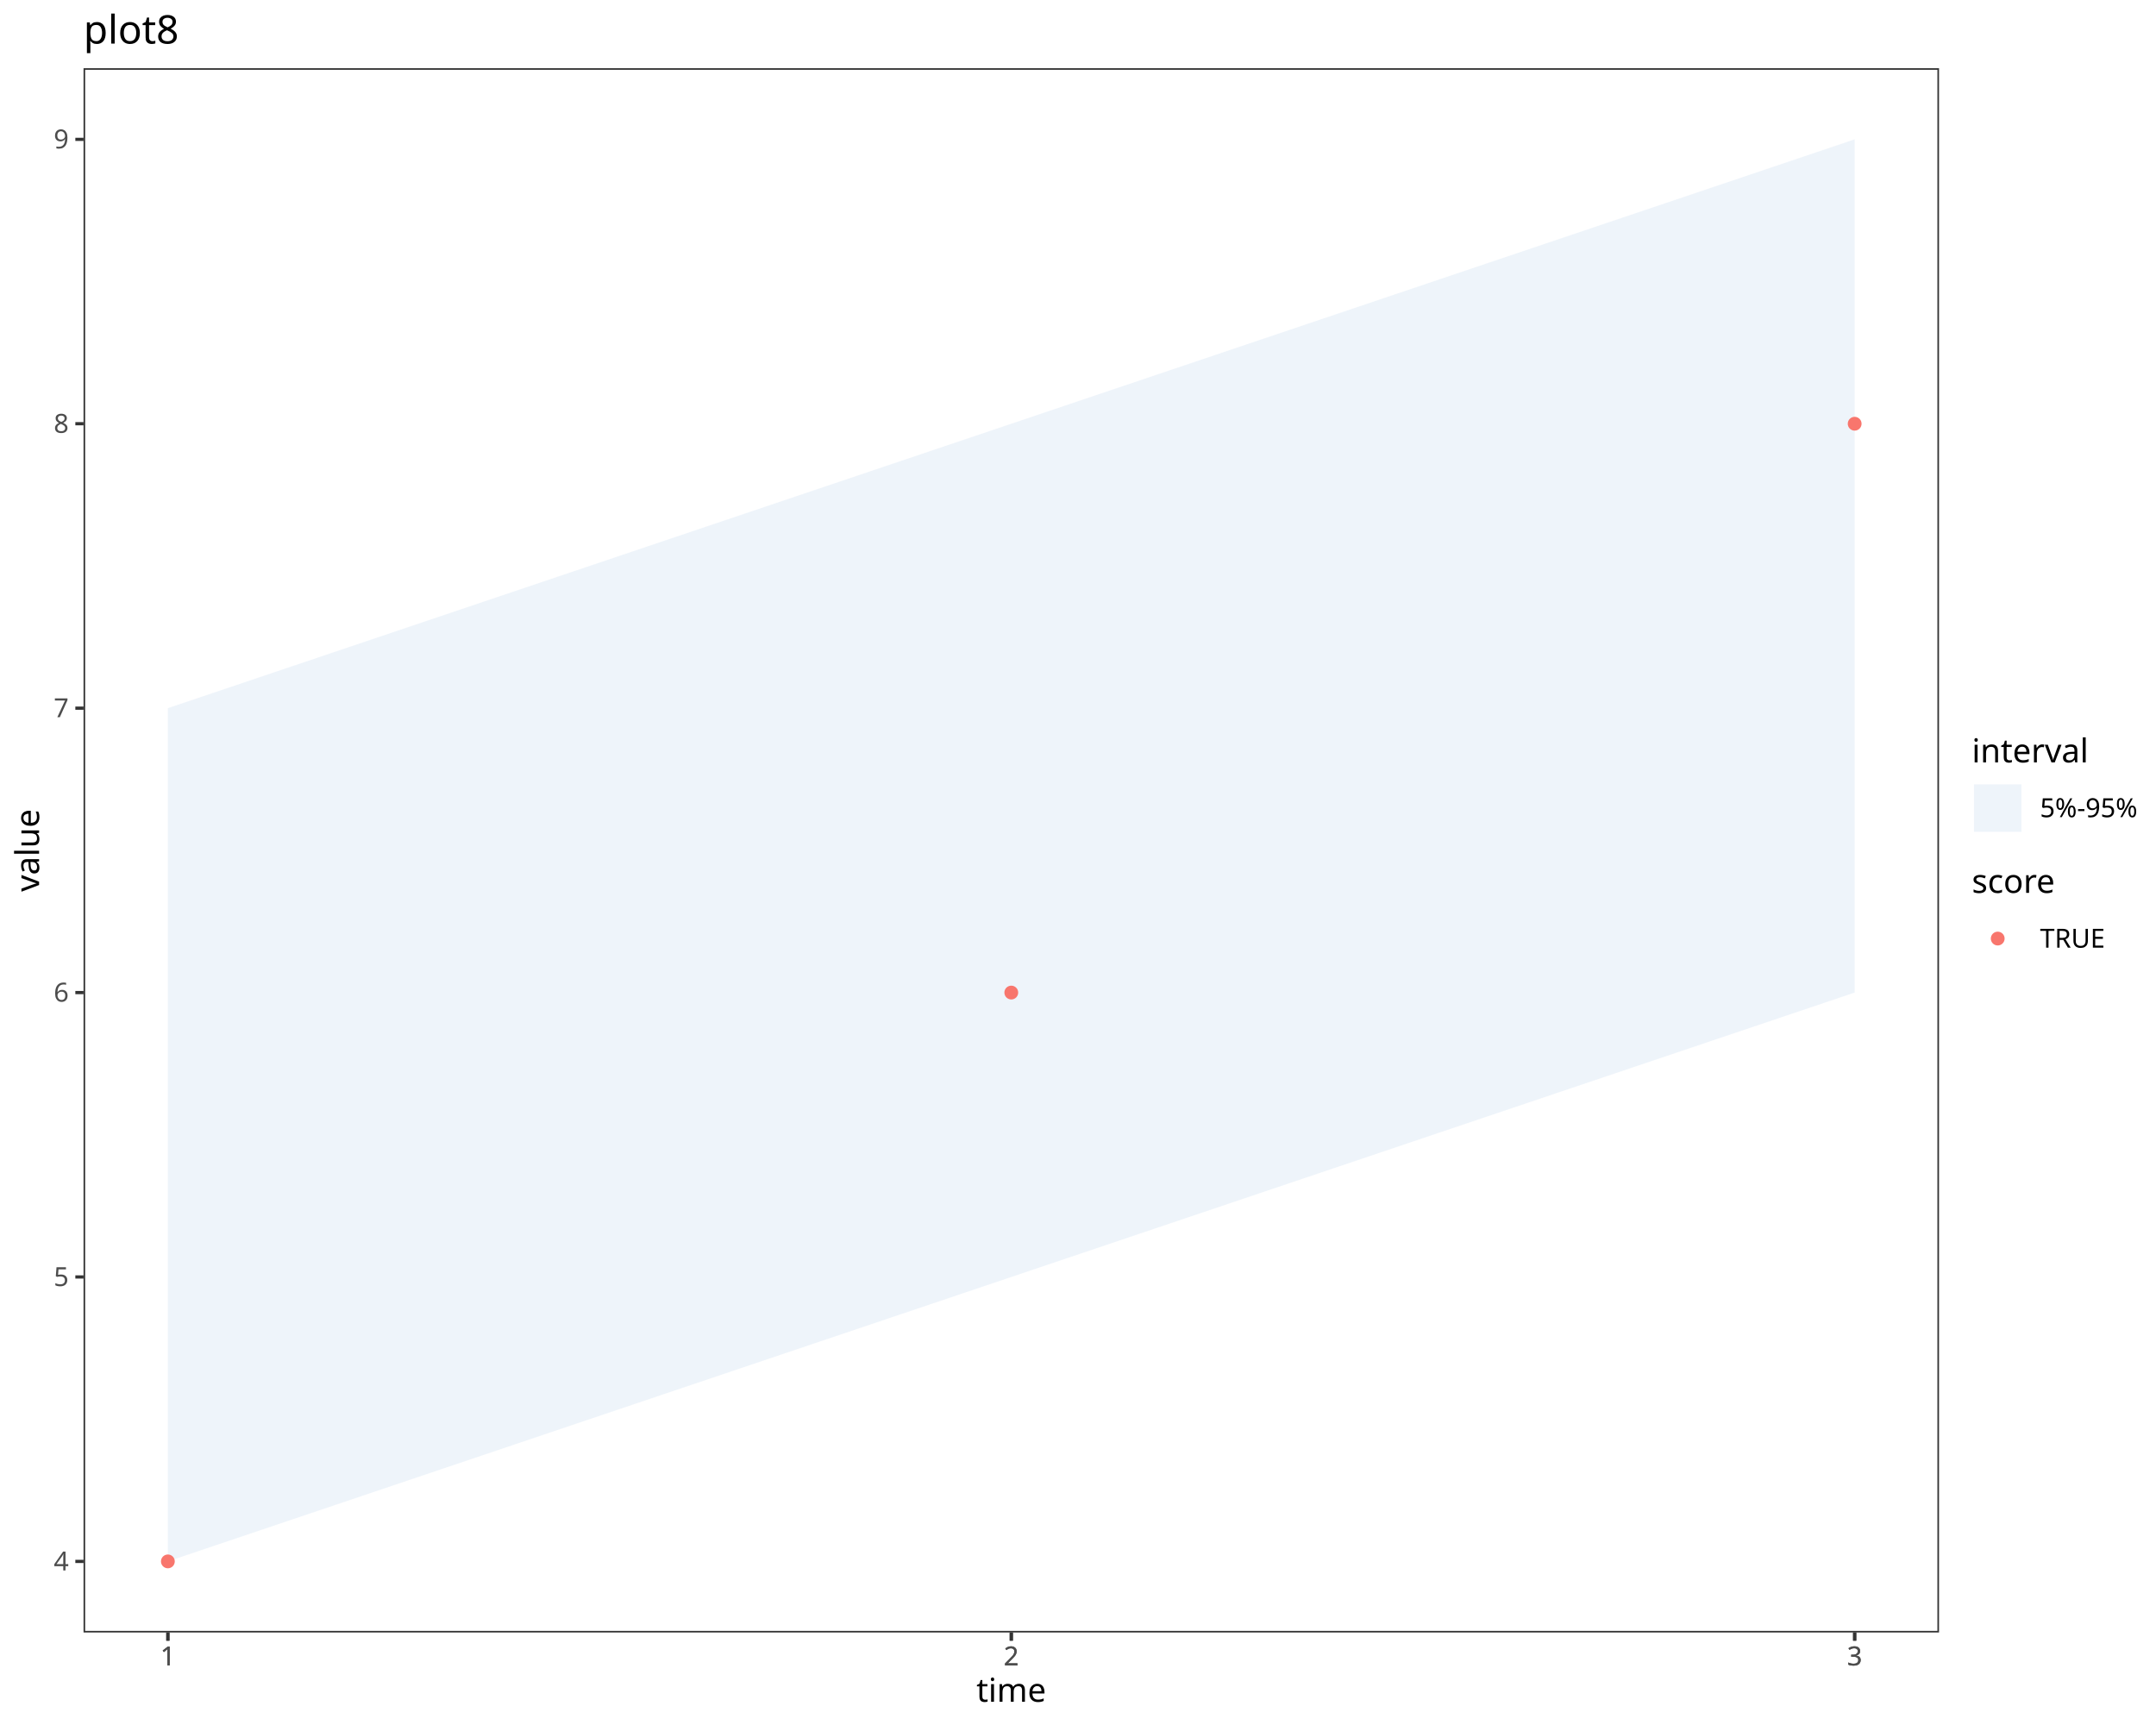
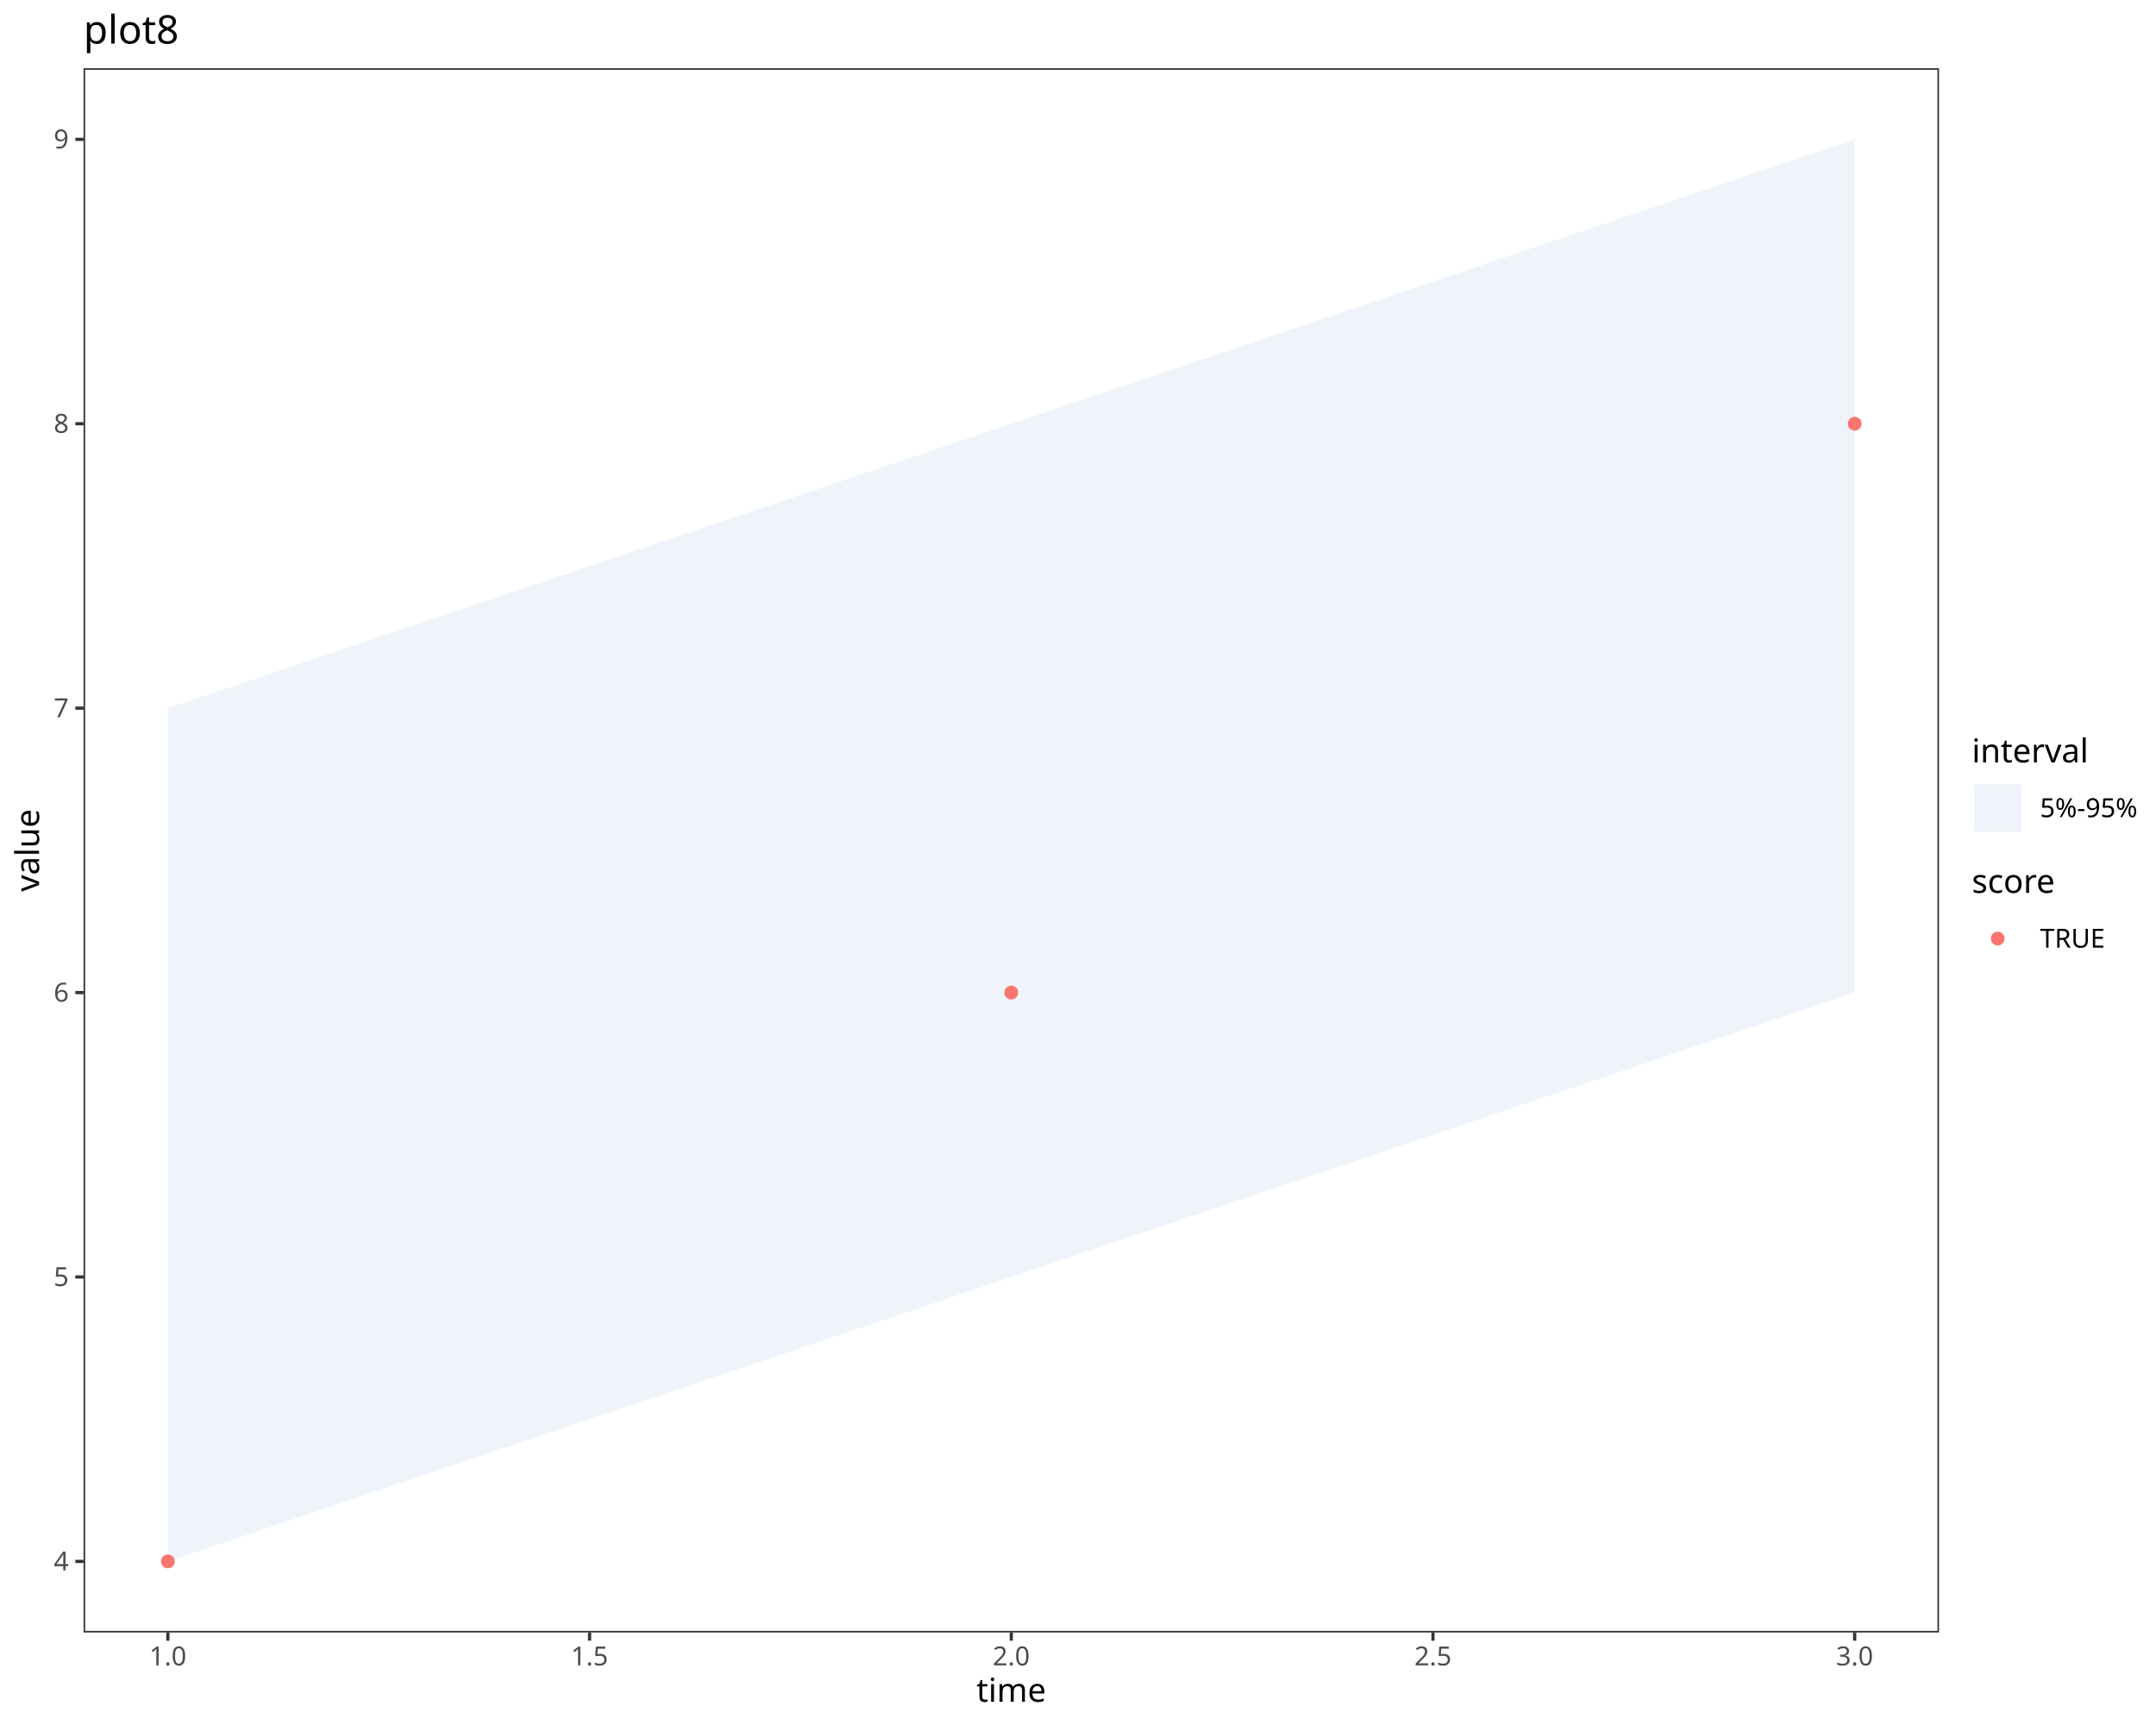
<svg xmlns="http://www.w3.org/2000/svg" class="svglite" data-engine-version="2.0" width="720.00pt" height="576.00pt" viewBox="0 0 720.00 576.00">
  <defs>
    <style type="text/css">
    .svglite line, .svglite polyline, .svglite polygon, .svglite path, .svglite rect, .svglite circle {
      fill: none;
      stroke: #000000;
      stroke-linecap: round;
      stroke-linejoin: round;
      stroke-miterlimit: 10.00;
    }
  </style>
  </defs>
  <rect width="100%" height="100%" style="stroke: none; fill: #FFFFFF;" />
  <defs>
    <clipPath id="cpMC4wMHw3MjAuMDB8MC4wMHw1NzYuMDA=">
      <rect x="0.00" y="0.00" width="720.00" height="576.00" />
    </clipPath>
  </defs>
  <g clip-path="url(#cpMC4wMHw3MjAuMDB8MC4wMHw1NzYuMDA=)">
    <rect x="0.00" y="0.00" width="720.00" height="576.00" style="stroke-width: 1.07; stroke: #FFFFFF; fill: #FFFFFF;" />
  </g>
  <defs>
    <clipPath id="cpMjcuOTB8NjQ3LjU0fDIyLjc4fDU0NS4xMQ==">
      <rect x="27.90" y="22.78" width="619.64" height="522.33" />
    </clipPath>
  </defs>
  <g clip-path="url(#cpMjcuOTB8NjQ3LjU0fDIyLjc4fDU0NS4xMQ==)">
    <rect x="27.90" y="22.78" width="619.64" height="522.33" style="stroke-width: 1.07; stroke: none; fill: #FFFFFF;" />
    <polygon points="56.06,236.46 337.72,141.49 619.37,46.53 619.37,331.43 337.72,426.40 56.06,521.37 " style="stroke-width: 0.00; stroke: none; stroke-linecap: butt; fill: #DEEBF7; fill-opacity: 0.50;" />
    <polyline points="56.06,236.46 337.72,141.49 619.37,46.53 " style="stroke-width: 1.07; stroke: none; stroke-linecap: butt;" />
    <polyline points="619.37,331.43 337.72,426.40 56.06,521.37 " style="stroke-width: 1.07; stroke: none; stroke-linecap: butt;" />
    <circle cx="56.06" cy="521.37" r="1.95" style="stroke-width: 0.71; stroke: #F8766D; fill: #F8766D;" />
    <circle cx="337.72" cy="331.43" r="1.95" style="stroke-width: 0.71; stroke: #F8766D; fill: #F8766D;" />
    <circle cx="619.37" cy="141.49" r="1.95" style="stroke-width: 0.71; stroke: #F8766D; fill: #F8766D;" />
    <rect x="27.90" y="22.78" width="619.64" height="522.33" style="stroke-width: 1.07; stroke: #333333;" />
  </g>
  <g clip-path="url(#cpMC4wMHw3MjAuMDB8MC4wMHw1NzYuMDA=)">
    <text x="22.97" y="524.40" text-anchor="end" style="font-size: 8.80px; fill: #4D4D4D; font-family: sans;" textLength="4.89px" lengthAdjust="spacingAndGlyphs">4</text>
    <text x="22.97" y="429.43" text-anchor="end" style="font-size: 8.80px; fill: #4D4D4D; font-family: sans;" textLength="4.89px" lengthAdjust="spacingAndGlyphs">5</text>
    <text x="22.97" y="334.46" text-anchor="end" style="font-size: 8.80px; fill: #4D4D4D; font-family: sans;" textLength="4.89px" lengthAdjust="spacingAndGlyphs">6</text>
    <text x="22.97" y="239.49" text-anchor="end" style="font-size: 8.80px; fill: #4D4D4D; font-family: sans;" textLength="4.89px" lengthAdjust="spacingAndGlyphs">7</text>
    <text x="22.97" y="144.52" text-anchor="end" style="font-size: 8.80px; fill: #4D4D4D; font-family: sans;" textLength="4.89px" lengthAdjust="spacingAndGlyphs">8</text>
    <text x="22.97" y="49.55" text-anchor="end" style="font-size: 8.80px; fill: #4D4D4D; font-family: sans;" textLength="4.89px" lengthAdjust="spacingAndGlyphs">9</text>
    <polyline points="25.16,521.37 27.90,521.37 " style="stroke-width: 1.07; stroke: #333333; stroke-linecap: butt;" />
    <polyline points="25.16,426.40 27.90,426.40 " style="stroke-width: 1.07; stroke: #333333; stroke-linecap: butt;" />
    <polyline points="25.16,331.43 27.90,331.43 " style="stroke-width: 1.07; stroke: #333333; stroke-linecap: butt;" />
    <polyline points="25.16,236.46 27.90,236.46 " style="stroke-width: 1.07; stroke: #333333; stroke-linecap: butt;" />
    <polyline points="25.16,141.49 27.90,141.49 " style="stroke-width: 1.07; stroke: #333333; stroke-linecap: butt;" />
    <polyline points="25.16,46.53 27.90,46.53 " style="stroke-width: 1.07; stroke: #333333; stroke-linecap: butt;" />
    <polyline points="56.06,547.85 56.06,545.11 " style="stroke-width: 1.07; stroke: #333333; stroke-linecap: butt;" />
-     <polyline points="56.06,547.85 56.06,545.11 " style="stroke-width: 1.07; stroke: #333333; stroke-linecap: butt;" />
+     <polyline points="196.89,547.85 196.89,545.11 " style="stroke-width: 1.07; stroke: #333333; stroke-linecap: butt;" />
    <polyline points="337.72,547.85 337.72,545.11 " style="stroke-width: 1.07; stroke: #333333; stroke-linecap: butt;" />
-     <polyline points="337.72,547.85 337.72,545.11 " style="stroke-width: 1.07; stroke: #333333; stroke-linecap: butt;" />
+     <polyline points="478.55,547.85 478.55,545.11 " style="stroke-width: 1.07; stroke: #333333; stroke-linecap: butt;" />
    <polyline points="619.37,547.85 619.37,545.11 " style="stroke-width: 1.07; stroke: #333333; stroke-linecap: butt;" />
-     <polyline points="619.37,547.85 619.37,545.11 " style="stroke-width: 1.07; stroke: #333333; stroke-linecap: butt;" />
-     <text x="56.06" y="556.10" text-anchor="middle" style="font-size: 8.80px; fill: #4D4D4D; font-family: sans;" textLength="4.89px" lengthAdjust="spacingAndGlyphs">1</text>
-     <text x="56.06" y="556.10" text-anchor="middle" style="font-size: 8.80px; fill: #4D4D4D; font-family: sans;" textLength="4.89px" lengthAdjust="spacingAndGlyphs">1</text>
-     <text x="337.72" y="556.10" text-anchor="middle" style="font-size: 8.80px; fill: #4D4D4D; font-family: sans;" textLength="4.89px" lengthAdjust="spacingAndGlyphs">2</text>
-     <text x="337.72" y="556.10" text-anchor="middle" style="font-size: 8.80px; fill: #4D4D4D; font-family: sans;" textLength="4.89px" lengthAdjust="spacingAndGlyphs">2</text>
-     <text x="619.37" y="556.10" text-anchor="middle" style="font-size: 8.80px; fill: #4D4D4D; font-family: sans;" textLength="4.89px" lengthAdjust="spacingAndGlyphs">3</text>
-     <text x="619.37" y="556.10" text-anchor="middle" style="font-size: 8.80px; fill: #4D4D4D; font-family: sans;" textLength="4.89px" lengthAdjust="spacingAndGlyphs">3</text>
+     <text x="56.06" y="556.10" text-anchor="middle" style="font-size: 8.80px; fill: #4D4D4D; font-family: sans;" textLength="12.23px" lengthAdjust="spacingAndGlyphs">1.0</text>
+     <text x="196.89" y="556.10" text-anchor="middle" style="font-size: 8.80px; fill: #4D4D4D; font-family: sans;" textLength="12.23px" lengthAdjust="spacingAndGlyphs">1.5</text>
+     <text x="337.72" y="556.10" text-anchor="middle" style="font-size: 8.80px; fill: #4D4D4D; font-family: sans;" textLength="12.23px" lengthAdjust="spacingAndGlyphs">2.0</text>
+     <text x="478.55" y="556.10" text-anchor="middle" style="font-size: 8.80px; fill: #4D4D4D; font-family: sans;" textLength="12.23px" lengthAdjust="spacingAndGlyphs">2.5</text>
+     <text x="619.37" y="556.10" text-anchor="middle" style="font-size: 8.80px; fill: #4D4D4D; font-family: sans;" textLength="12.23px" lengthAdjust="spacingAndGlyphs">3.0</text>
    <text x="337.72" y="568.24" text-anchor="middle" style="font-size: 11.00px; font-family: sans;" textLength="20.78px" lengthAdjust="spacingAndGlyphs">time</text>
    <text transform="translate(13.05,283.95) rotate(-90)" text-anchor="middle" style="font-size: 11.00px; font-family: sans;" textLength="26.30px" lengthAdjust="spacingAndGlyphs">value</text>
    <rect x="658.50" y="245.86" width="56.02" height="32.61" style="stroke-width: 1.07; stroke: none; fill: #FFFFFF;" />
    <text x="658.50" y="254.57" style="font-size: 11.00px; font-family: sans;" textLength="35.46px" lengthAdjust="spacingAndGlyphs">interval</text>
    <rect x="658.50" y="261.19" width="17.28" height="17.28" style="stroke-width: 1.07; stroke: none; fill: #FFFFFF;" />
    <rect x="659.21" y="261.90" width="15.86" height="15.86" style="stroke-width: 1.07; stroke: none; stroke-linecap: butt; stroke-linejoin: miter; fill: #DEEBF7; fill-opacity: 0.50;" />
    <text x="681.26" y="272.86" style="font-size: 8.80px; font-family: sans;" textLength="33.26px" lengthAdjust="spacingAndGlyphs">5%-95%</text>
    <rect x="658.50" y="289.43" width="46.72" height="32.61" style="stroke-width: 1.07; stroke: none; fill: #FFFFFF;" />
    <text x="658.50" y="298.14" style="font-size: 11.00px; font-family: sans;" textLength="26.91px" lengthAdjust="spacingAndGlyphs">score</text>
    <rect x="658.50" y="304.76" width="17.28" height="17.28" style="stroke-width: 1.07; stroke: none; fill: #FFFFFF;" />
    <circle cx="667.14" cy="313.40" r="1.95" style="stroke-width: 0.71; stroke: #F8766D; fill: #F8766D;" />
    <text x="681.26" y="316.43" style="font-size: 8.80px; font-family: sans;" textLength="23.96px" lengthAdjust="spacingAndGlyphs">TRUE</text>
    <text x="27.90" y="14.56" style="font-size: 13.20px; font-family: sans;" textLength="28.62px" lengthAdjust="spacingAndGlyphs">plot8</text>
  </g>
</svg>
